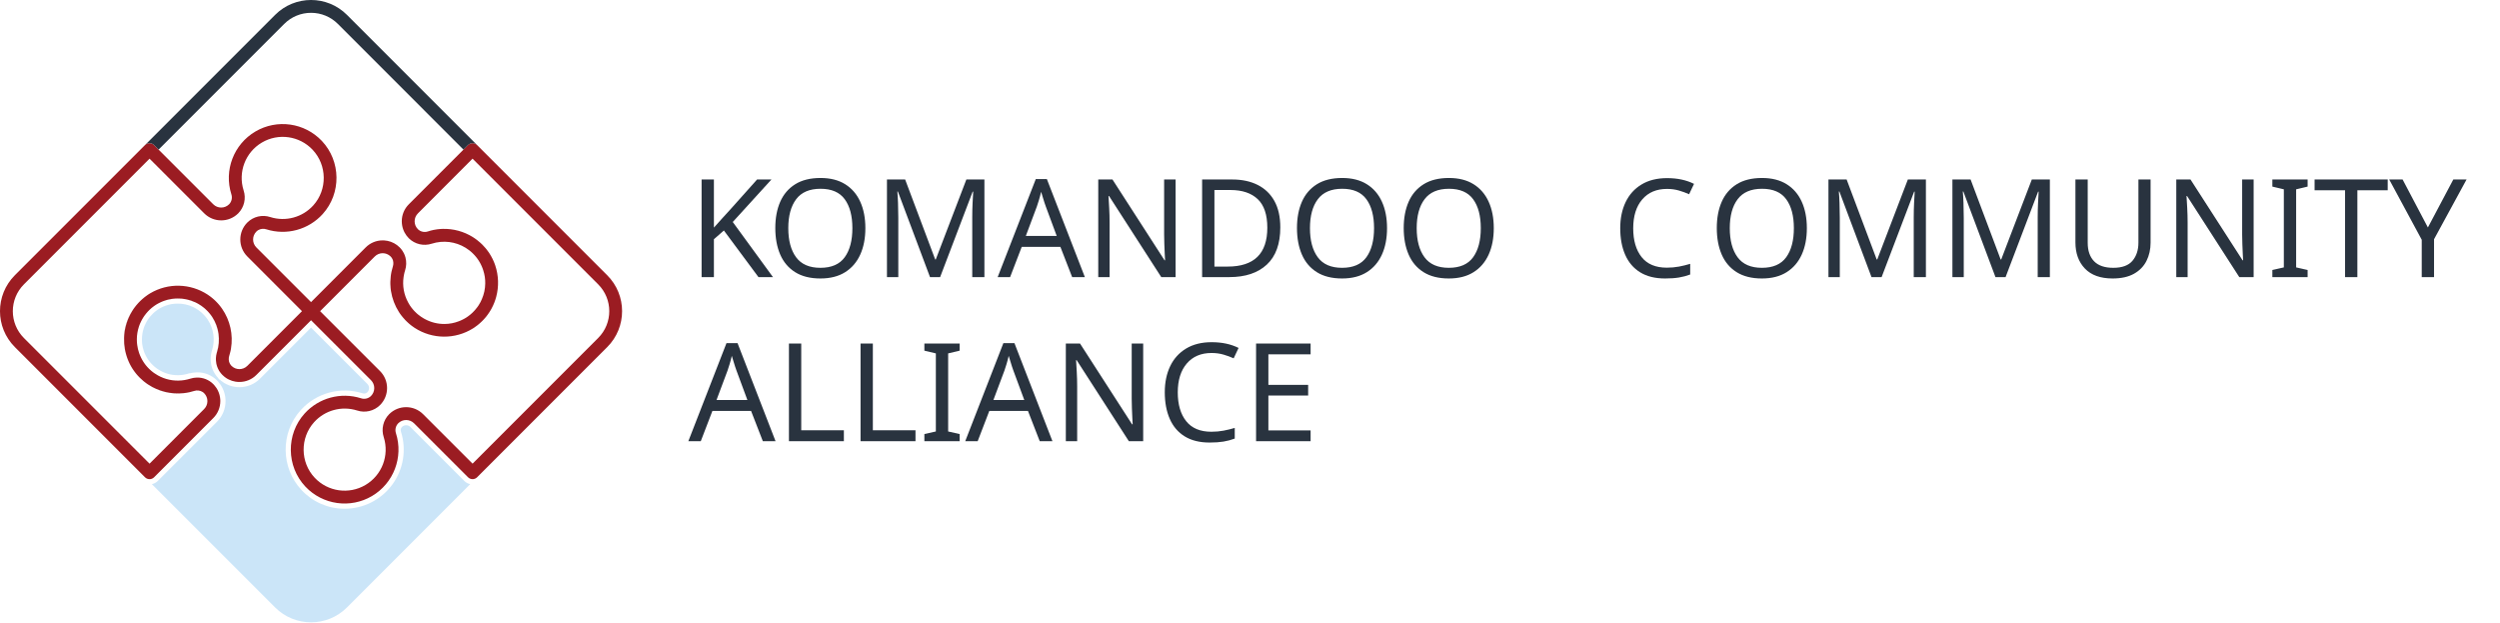
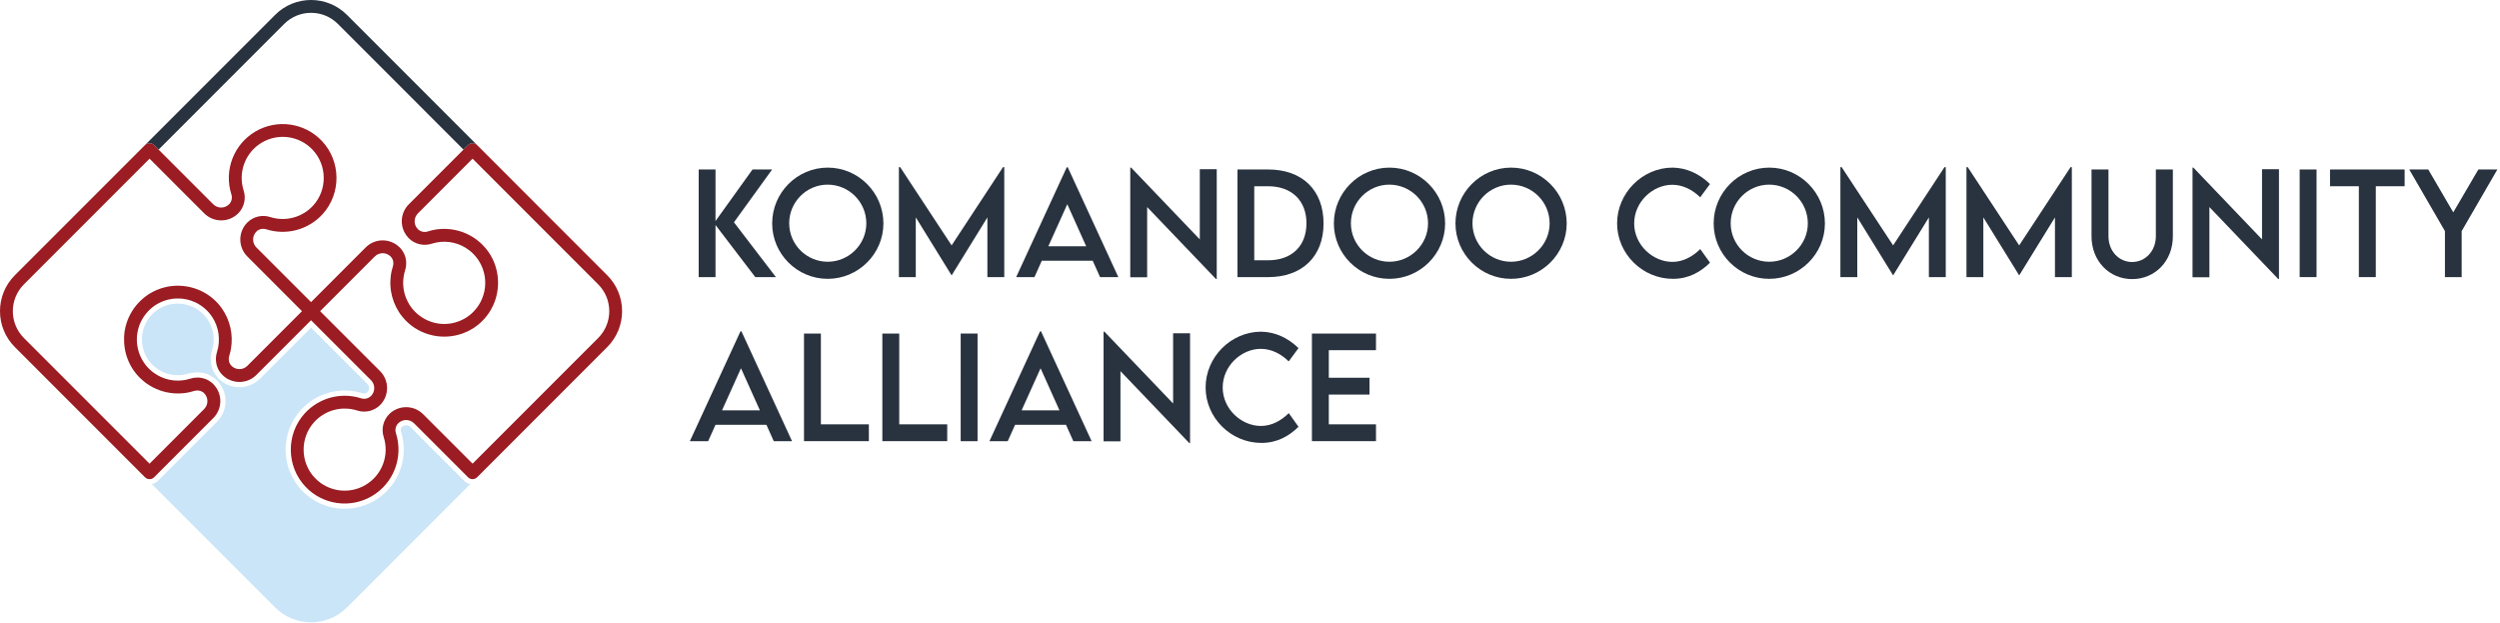
<svg xmlns="http://www.w3.org/2000/svg" id="Layer_2" data-name="Layer 2" viewBox="0 0 4795.76 1193.82">
  <defs>
-     <style>.cls-1{fill:#cbe5f8;}.cls-2{fill:#2a333f;}.cls-3{fill:#ed1c24;}.cls-4{fill:#9b1c22;}.cls-5,.cls-6{fill:#29333f;}.cls-6{font-size:262.28px;font-family:LEMONMILKProFTR-Regular, LEMON MILK Pro FTR;}.cls-7{letter-spacing:-0.07em;}.cls-8{letter-spacing:-0.03em;}</style>
+     <style>.cls-1{fill:#cbe5f8;}.cls-2{fill:#2a333f;}.cls-3{fill:#ed1c24;}.cls-4{fill:#9b1c22;}.cls-5{fill:#29333f;}</style>
  </defs>
  <path class="cls-1" d="M891.11,922.62l-8.69-8.69-94.9-94.85a11,11,0,0,0-8-3.36h0a11.33,11.33,0,0,0-8.14,3.33,8.87,8.87,0,0,0-1.89,9.1,113.45,113.45,0,0,1-108,147.79h-1.75a112.59,112.59,0,0,1-80.84-35.63c-40.25-42.72-41-110.23-1.67-153.71a113.78,113.78,0,0,1,118.64-32.12,8.85,8.85,0,0,0,9-1.87,11.5,11.5,0,0,0,0-16.27L596.92,628.47l-97.81,97.82a55.56,55.56,0,0,1-39.6,16.44h-.24c-1.12,0-2.29-.05-3.41-.11h-.27c-2.16-.17-3.84-.37-5.45-.64A54.81,54.81,0,0,1,434.7,737c-1.12-.53-2.19-1.12-3.17-1.68L429.17,734l-.12-.21-.65-.42c-1.22-.79-2.47-1.7-3.79-2.75-1-.77-1.9-1.56-2.82-2.39l-1.54-.41-1.49-2.56a51.89,51.89,0,0,1-5.72-7.19c-.69-1.06-1.25-2-1.73-2.85a15.27,15.27,0,0,1-1-1.76c-.44-.82-.85-1.64-1.22-2.45-.77-1.71-1.3-3-1.75-4.27-.55-1.55-1-3-1.31-4.31a36.78,36.78,0,0,1-.83-3.65,47.38,47.38,0,0,1-.81-6.86l-.08-1.78c0-1.32,0-2.52,0-3.72v-.17c.11-1.79.25-3.3.44-4.73.07-.65.16-1.2.23-1.62q.46-2.73,1.15-5.31c.22-.81.48-1.65.74-2.44a68.65,68.65,0,0,0-8-58.58c-.82-1.23-1.57-2.29-2.24-3.19-1-1.29-1.78-2.3-2.58-3.23l-.33-.4c-.3-.39-.75-.89-1.24-1.41l-.23-.26c-.4-.47-.9-1-1.43-1.52-1.24-1.28-2.34-2.36-3.42-3.34a7.7,7.7,0,0,1-.6-.54s0,0,0,0l-.07-.06c-.58-.5-1.15-1-1.69-1.46a70.63,70.63,0,0,0-9.72-6.71c-.94-.54-1.94-1.06-3-1.6l-2-1a67.22,67.22,0,0,0-30-6.4c-1.17,0-2,0-2.84.1h-.18c-.8.05-1.55.1-2.31.17l-.22,0c-.33,0-.67,0-.93.09l-.14,0-.35,0-1.91.35-.32-.08-.36.06-.3,0c-.7.11-1.44.23-2.19.4l-.29.05a61.43,61.43,0,0,0-8.85,2.4l-.39.14c-.51.16-1.05.35-1.61.56l-.51.19-.13,0-.06.09-2.95,1.16-.13.06-1.61.73-.54.27-.47.23c-1,.46-1.89.91-2.71,1.39l-.31.17c-.82.44-1.68.94-2.87,1.68l-2.27,1.49a11.85,11.85,0,0,0-1.11.77l-.45.35a63.22,63.22,0,0,0-7,5.72,66.71,66.71,0,0,0-5.69,6.07l-.11.13c-.79.92-1.62,2-2.61,3.3-.45.62-.87,1.18-1.2,1.69l-.08.12c-.41.6-.82,1.23-1.2,1.84l-.06.08a65.22,65.22,0,0,0-4.29,7.91v0l-.24.89-.55.82c-.06.15-.13.3-.19.44l-.18.47c-.24.56-.48,1.13-.69,1.7l-.44,1.22c-.23.63-.47,1.3-.67,1.94a68.91,68.91,0,0,0-3.38,20.43c0,1,0,2.1,0,3.09v.45c0,.7.07,1.53.15,2.4l0,.65a2.67,2.67,0,0,0,0,.6l.11.6,0,.61a18.41,18.41,0,0,0,.24,1.87l.07.42a61,61,0,0,0,2.91,12.27l.09.27c.17.54.41,1.18.67,1.87l.28.78a14.23,14.23,0,0,0,.83,2l.23.45.18.47a23.59,23.59,0,0,0,1.12,2.41l.26.53c.36.79.8,1.63,1.33,2.56l.14.26c.64,1.18,1.34,2.35,2.08,3.47l.17.26a15.07,15.07,0,0,0,.87,1.3l.38.54c.35.53.71,1,1.11,1.59l.15.21c.47.65,1,1.3,1.49,1.92l.18.21c.77,1,1.66,2,2.59,3,.8.88,1.48,1.59,2.1,2.18l1.73,1.69c.4.38.8.77,1.24,1.14l.12.11c.42.37.84.75,1.26,1.09l.24.2c.81.7,1.56,1.31,2.31,1.87l.23.18c.58.47,1.11.87,1.64,1.22l2.07,1.45c1.42.95,2.87,1.83,4.32,2.62l.1.06a67.59,67.59,0,0,0,39.89,8.53h.17c1.37-.11,2.83-.3,4.75-.63l.1,0c1.82-.29,3.25-.58,4.51-.9l.26-.07c.91-.2,1.85-.45,2.85-.73l2.11-.65.78-.24L365,716l.14,0c1.14-.29,2.28-.55,3.42-.77l.14,0c.76-.14,1.56-.26,2.32-.37a57.23,57.23,0,0,1,6.4-.58h.2a52.79,52.79,0,0,1,38.74,15.44l1,1.07,1,1,.14.16a62.44,62.44,0,0,1,4.8,6.18c.55.78,1.09,1.64,1.66,2.62.75,1.24,1.43,2.48,2.08,3.79a55.23,55.23,0,0,1,5.7,22c.05.85.06,1.7.08,2.55v.27a55.71,55.71,0,0,1-16.43,39.7L311.47,913.94l-8.7,8.72a22.24,22.24,0,0,1-11.36,6.06L528,1165.31a97.55,97.55,0,0,0,137.83,0L902.43,928.73A22.09,22.09,0,0,1,891.11,922.62Z" />
  <path class="cls-2" d="M284.4,737.6a102.53,102.53,0,0,0,68.2,16.53A104.47,104.47,0,0,1,284.4,737.6Zm159.74-35.84s.06.06.1.07c-.29-.3-.57-.59-.85-.92A7,7,0,0,0,444.14,701.76Zm-2.89-3.87a16.36,16.36,0,0,1-1.4-3.32A18,18,0,0,0,441.25,697.89Zm-1.75-4.47a22.21,22.21,0,0,1-.51-3.67A16.82,16.82,0,0,0,439.5,693.42Zm-.51-3.67a22.42,22.42,0,0,1,.14-3.64A14.81,14.81,0,0,0,439,689.75Zm.16-3.74a22.58,22.58,0,0,1,.74-3.3A18.17,18.17,0,0,0,439.15,686Zm-22.73-10.79c-.21.64-.39,1.32-.57,2,.18-.64.39-1.31.6-1.95a78.8,78.8,0,0,0-9.17-67.15A79.77,79.77,0,0,1,416.42,675.22ZM237.94,649.83A102.69,102.69,0,0,0,240,671.22c-.15-.8-.3-1.6-.43-2.43a99.91,99.91,0,0,1-1.4-20.72,23.43,23.43,0,0,1,.12-2.77c.06-1,.11-2,.2-3s.19-1.92.3-2.87.19-1.81.32-2.72.23-1.54.36-2.31c.16-1.12.39-2.26.63-3.4s.45-2.24.72-3.37a102,102,0,0,1,12.78-31A102,102,0,0,0,237.94,649.83Zm2.3,22.68c.09.49.21,1,.3,1.46s.26,1.09.4,1.64c-.25-.92-.43-1.85-.63-2.78-.11-.54-.21-1.08-.32-1.61,0,.2.07.4.11.59S240.19,672.28,240.24,672.51Zm100-100c-1.17,0-2.3,0-3.46.13-.88.06-1.77.11-2.67.2a19.92,19.92,0,0,0-2.18.25.46.46,0,0,0-.3,0c-.86.1-1.72.19-2.61.36s-1.86.3-2.83.51-1.9.44-2.8.67a80,80,0,0,1,51.39,5.25A77.59,77.59,0,0,0,340.24,572.53ZM284.4,737.6a102.53,102.53,0,0,0,68.2,16.53A104.47,104.47,0,0,1,284.4,737.6Zm159.74-35.84s.06.06.1.07c-.29-.3-.57-.59-.85-.92A7,7,0,0,0,444.14,701.76Zm-2.89-3.87a16.36,16.36,0,0,1-1.4-3.32A18,18,0,0,0,441.25,697.89Zm-1.75-4.47a22.21,22.21,0,0,1-.51-3.67A16.82,16.82,0,0,0,439.5,693.42Zm-.51-3.67a22.42,22.42,0,0,1,.14-3.64A14.81,14.81,0,0,0,439,689.75Zm.16-3.74a22.58,22.58,0,0,1,.74-3.3A18.17,18.17,0,0,0,439.15,686ZM237.94,649.83A102.69,102.69,0,0,0,240,671.22c-.15-.8-.3-1.6-.43-2.43a99.91,99.91,0,0,1-1.4-20.72,23.43,23.43,0,0,1,.12-2.77c.06-1,.11-2,.2-3s.19-1.92.3-2.87.19-1.81.32-2.72.23-1.54.36-2.31c.16-1.12.39-2.26.63-3.4s.45-2.24.72-3.37a102,102,0,0,1,12.78-31A102,102,0,0,0,237.94,649.83Zm2.3,22.68c.09.49.21,1,.3,1.46s.26,1.09.4,1.64c-.25-.92-.43-1.85-.63-2.78-.11-.54-.21-1.08-.32-1.61,0,.2.07.4.11.59S240.19,672.28,240.24,672.51Z" />
  <path class="cls-3" d="M240.94,675.61c-.27-1-.47-2.06-.7-3.1.09.49.21,1,.3,1.46S240.8,675.06,240.94,675.61Z" />
  <path class="cls-4" d="M898.17,278.26,889.46,287,784.57,391.88a45.79,45.79,0,0,0-13.51,32.61c0,1.53.09,3.08.23,4.57A45.66,45.66,0,0,0,775.87,445c.22.42.41.8.63,1.19a45.83,45.83,0,0,0,8,10.81s0,0,.05.09a43.46,43.46,0,0,0,44,10.38,81.64,81.64,0,0,1,8.26-2.16.13.13,0,0,0,.08,0,78.26,78.26,0,0,1,63.6,14.81c.76.57,1.5,1.17,2.22,1.77s1.49,1.23,2.19,1.89,1.41,1.25,2.1,2a15.13,15.13,0,0,1,1.15,1.11.76.76,0,0,1,.11.14c.93.9,1.81,1.83,2.65,2.75,1,1.14,2,2.28,2.94,3.44.72.85,1.39,1.72,2,2.62s1.19,1.67,1.76,2.51c.38.5.74,1.07,1.09,1.64.91,1.37,1.77,2.8,2.54,4.25.65,1.12,1.25,2.26,1.78,3.42a34.08,34.08,0,0,1,1.61,3.49,22.76,22.76,0,0,1,1.45,3.56c.32.85.65,1.67.89,2.53a13.06,13.06,0,0,1,.47,1.51,75.3,75.3,0,0,1,3.76,25,77.29,77.29,0,0,1-6.43,30,34.71,34.71,0,0,1-1.57,3.4c-.3.72-.68,1.46-1,2.16a67.65,67.65,0,0,1-3.58,6.14c-.63,1-1.28,1.95-2,2.93-.31.46-.64.88-1,1.3-1.08,1.46-2.23,2.9-3.4,4.26-.59.72-1.21,1.39-1.83,2.06q-1.85,2-3.89,4a74.92,74.92,0,0,1-8,6.62,20.12,20.12,0,0,1-2.1,1.47l-2.13,1.4c-1.18.74-2.35,1.44-3.58,2.1s-2.34,1.26-3.54,1.81a31.71,31.71,0,0,1-3.25,1.5l-.17.1a33.93,33.93,0,0,1-3.5,1.39,76.45,76.45,0,0,1-26.67,5.09A77.78,77.78,0,0,1,815.26,612L813,610.74a80.51,80.51,0,0,1-10.78-7.48c-.53-.47-1.09-1-1.66-1.43-.27-.21-.49-.46-.76-.67-1.38-1.25-2.71-2.55-4-3.88-.63-.64-1.25-1.31-1.87-2s-1.24-1.35-1.8-2.09c-1-1.13-1.89-2.32-2.79-3.47s-1.62-2.25-2.41-3.38-1.38-2.15-2-3.27c-.58-1-1.12-1.94-1.66-2.92a77.81,77.81,0,0,1-8.76-48.7c.17-1.3.39-2.55.63-3.83a72.89,72.89,0,0,1,2.27-9,44,44,0,0,0,.73-24.63,41.31,41.31,0,0,0-2.88-7.83,40.09,40.09,0,0,0-2.84-4.91q-1.29-1.94-2.8-3.81c-.84-1-1.68-1.91-2.6-2.81,0,0-.06-.05-.08-.1A45.63,45.63,0,0,0,743.54,462a50,50,0,0,0-6-.77c-1-.1-2-.11-3.11-.11a45.73,45.73,0,0,0-32.59,13.48L596.93,579.53,492,474.64a21.5,21.5,0,0,1,0-30.4.1.1,0,0,1,.05-.06,19.46,19.46,0,0,1,1.84-1.58c.32-.24.64-.49,1-.72a10.12,10.12,0,0,1,1-.6,19,19,0,0,1,15.19-1.39,103.7,103.7,0,0,0,108.28-29.38c35.83-39.7,35.08-101.28-1.69-140.15A103.4,103.4,0,0,0,444,372.72a18.93,18.93,0,0,1-4.33,19.16.17.17,0,0,0-.1.08,21.51,21.51,0,0,1-30.3-.07L304.36,287l-8.7-8.7a12,12,0,0,0-8.68-3.6,12.22,12.22,0,0,0-8.72,3.6L28.51,528a97.49,97.49,0,0,0,0,137.81L278.29,915.6a12.34,12.34,0,0,0,17.4,0l8.71-8.73L409.28,802a45.71,45.71,0,0,0,13.51-32.6c0-.77,0-1.54-.07-2.32A45.27,45.27,0,0,0,418.06,749c-.55-1.1-1.11-2.12-1.74-3.16-.4-.69-.83-1.39-1.28-2a49.31,49.31,0,0,0-4.06-5.24c-.53-.58-1.05-1.12-1.59-1.66a1.71,1.71,0,0,0-.11-.14,43,43,0,0,0-31.45-12.51,47,47,0,0,0-5.38.49c-.64.09-1.32.19-2,.31a52.49,52.49,0,0,0-5.19,1.3,0,0,0,0,1-.05,0c-1.87.59-3.72,1.11-5.62,1.55s-3.64.81-5.43,1.09-3.76.6-5.66.75A77.79,77.79,0,0,1,302.77,720a72.9,72.9,0,0,1-7.13-4.5l0,0c-.8-.54-1.55-1.11-2.3-1.71-1-.73-1.9-1.49-2.82-2.28-.53-.44-1.06-.91-1.59-1.38-.74-.63-1.4-1.28-2.1-1.94-.41-.37-.79-.72-1.16-1.11,0,0-.09-.1-.11-.14-.9-.86-1.78-1.79-2.65-2.75-1-1.14-2-2.29-2.94-3.45-.71-.84-1.39-1.72-2-2.61-.5-.69-1-1.36-1.44-2.07a24.53,24.53,0,0,1-1.41-2.09c-.91-1.37-1.76-2.8-2.54-4.24-.65-1.12-1.25-2.27-1.78-3.43a32.22,32.22,0,0,1-1.61-3.49,23.66,23.66,0,0,1-1.45-3.55c-.32-.85-.66-1.75-.94-2.62a71.24,71.24,0,0,1-3.38-14.27,27.37,27.37,0,0,1-.37-3,13.82,13.82,0,0,1-.2-2.24c-.09-1.05-.17-2.09-.18-3.15-.06-1.25-.06-2.49-.05-3.76a78.64,78.64,0,0,1,3.84-23.29c.25-.77.53-1.57.81-2.33.14-.4.29-.83.44-1.23.27-.73.57-1.45.87-2.17.14-.4.32-.79.5-1.18a4.29,4.29,0,0,1,.4-.84,6.15,6.15,0,0,1,.38-.88,73.71,73.71,0,0,1,5-9.15c.45-.72.94-1.46,1.42-2.17s1-1.44,1.52-2.14c1-1.31,2-2.6,3-3.85a78.73,78.73,0,0,1,6.52-7,73.54,73.54,0,0,1,8-6.62,22,22,0,0,1,2.11-1.48l2.12-1.4c1.18-.73,2.35-1.44,3.58-2.09s2.34-1.27,3.55-1.82c1.06-.55,2.14-1.06,3.24-1.5.06-.09.1-.12.17-.1a36.52,36.52,0,0,1,3.51-1.39c.77-.3,1.53-.57,2.29-.8A69.44,69.44,0,0,1,326.19,574c1-.21,1.89-.37,2.83-.51s1.75-.26,2.61-.36a.46.46,0,0,1,.3,0,19.92,19.92,0,0,1,2.18-.25c.9-.09,1.79-.14,2.67-.2,1.16-.09,2.29-.11,3.46-.13a77.59,77.59,0,0,1,34.54,7.4l2.06,1c1.19.61,2.37,1.22,3.53,1.89a80.28,80.28,0,0,1,11.24,7.78c.53.47,1.1.95,1.66,1.43.27.22.5.46.77.68,1.37,1.24,2.7,2.54,4,3.87.63.64,1.26,1.28,1.87,2s1.24,1.35,1.81,2.09c1.05,1.23,2,2.47,3,3.75s1.75,2.44,2.58,3.68a78.8,78.8,0,0,1,9.17,67.15c-.21.64-.42,1.31-.6,1.95-.38,1.43-.69,2.87-.94,4.34a10.8,10.8,0,0,0-.16,1.16c-.2,1.4-.32,2.79-.4,4.19,0,1,0,1.91,0,2.87,0,.59,0,1.18.07,1.77a39.37,39.37,0,0,0,.66,5.53c.16.91.38,1.85.64,2.79.33,1.22.67,2.4,1.08,3.57s.91,2.31,1.41,3.43c.35.75.73,1.51,1.12,2.23a6.59,6.59,0,0,0,.58,1.07c.44.81.95,1.63,1.46,2.43a43.35,43.35,0,0,0,5.4,6.61s0,.05.06.06l.09.09a48.29,48.29,0,0,0,3.94,3.5c1,.76,2,1.5,3,2.19.83.55,1.67,1.1,2.52,1.59,0,0,0,0,.06,0,.85.48,1.74,1,2.61,1.39a44.63,44.63,0,0,0,12.74,4.07c1.5.25,3,.41,4.56.53,1,.05,2.05.07,3.07.09A45.66,45.66,0,0,0,492,719.22L596.92,614.33l115,114.93a21.5,21.5,0,0,1,0,30.4A18.77,18.77,0,0,1,692.73,764a103.76,103.76,0,0,0-108.19,29.3c-35.85,39.65-35.19,101.18,1.52,140.14A103.43,103.43,0,0,0,759.89,831.18,18.79,18.79,0,0,1,764.23,812a21.49,21.49,0,0,1,30.36,0l94.9,94.85,8.71,8.71a12.29,12.29,0,0,0,17.4,0l249.7-249.73a97.47,97.47,0,0,0,0-137.83L915.57,278.26A12.3,12.3,0,0,0,898.17,278.26ZM474.64,701.82a21.52,21.52,0,0,1-30.38,0l0,0s-.06-.06-.1-.07a7,7,0,0,1-.75-.85,20.61,20.61,0,0,1-2.14-3,16.36,16.36,0,0,1-1.4-3.32c-.13-.36-.24-.75-.35-1.15a16.82,16.82,0,0,1-.51-3.67,14.81,14.81,0,0,1,.14-3.64.06.06,0,0,0,0-.1,18.17,18.17,0,0,1,.74-3.3c.86-2.68,1.59-5.4,2.21-8.11.22-1,.44-1.92.63-2.89s.35-1.83.52-2.77a104.34,104.34,0,0,0-17.07-76.77c-1.09-1.53-2.2-3.06-3.37-4.54-.81-1.06-1.66-2.09-2.52-3.11-.69-.81-1.39-1.61-2.09-2.39s-1.41-1.54-2.12-2.27c-.93-1-1.91-2-2.89-2.93s-1.77-1.67-2.68-2.5l-2.33-2c-.8-.69-1.61-1.34-2.39-1.95s-1.63-1.28-2.44-1.9c-1.64-1.24-3.29-2.41-5-3.52a104.18,104.18,0,0,0-109.93-2.54c-.81.47-1.6.95-2.39,1.46l-2.38,1.55c-1.87,1.25-3.71,2.58-5.5,4-.69.55-1.34,1.06-2,1.62-.41.32-.79.62-1.17,1l-1.83,1.54c-1,.84-1.87,1.69-2.8,2.57-.4.4-.82.76-1.22,1.16-.73.68-1.43,1.4-2.15,2.16-.6.6-1.16,1.22-1.72,1.83-.83.91-1.61,1.79-2.4,2.71-.63.7-1.22,1.42-1.81,2.13-.93,1.14-1.82,2.28-2.67,3.44-.56.72-1.08,1.45-1.62,2.22-.28.36-.52.74-.78,1.14-.83,1.2-1.63,2.44-2.4,3.69a102,102,0,0,0-12.78,31c-.27,1.13-.53,2.22-.72,3.37s-.47,2.28-.63,3.4c-.13.77-.26,1.54-.36,2.31s-.23,1.83-.32,2.72-.22,1.9-.3,2.87-.14,2-.2,3a23.43,23.43,0,0,0-.12,2.77,99.91,99.91,0,0,0,1.4,20.72c.16,1,.33,2,.54,3,.05.24.09.47.14.7.23,1,.43,2.08.7,3.1.17.7.34,1.44.52,2.14s.33,1.22.5,1.81c.24.86.49,1.69.74,2.53.3,1,.65,2.06,1,3.1.44,1.32.93,2.62,1.42,3.92.58,1.5,1.21,3,1.84,4.42s1.33,2.91,2,4.33,1.59,3,2.43,4.55,1.84,3.18,2.84,4.73a1,1,0,0,0,.14.18c.41.62.79,1.23,1.22,1.82.64,1,1.3,2,2,2.87.82,1.13,1.65,2.26,2.53,3.33.56.74,1.14,1.44,1.74,2.18.89,1,1.78,2.08,2.71,3.09s2.14,2.32,3.26,3.43c.11.13.27.25.37.39,2.3,2.29,4.67,4.45,7.15,6.5.86.7,1.7,1.36,2.55,2,1.1.91,2.25,1.77,3.42,2.59,1,.67,2,1.38,3,2.05a104.47,104.47,0,0,0,68.2,16.53,0,0,0,0,1,0,0c1.83-.19,3.65-.44,5.48-.75,0,0,0,0,.07,0,1.8-.32,3.6-.64,5.38-1,3.05-.67,6.11-1.49,9.14-2.46a19.07,19.07,0,0,1,16.35,2,13.62,13.62,0,0,1,1.84,1.41c.29.26.59.52.87.82,0,0,.06,0,.1.06a21.5,21.5,0,0,1,0,30.4L287,889.46l-241.06-241a72.84,72.84,0,0,1,0-103L287,304.39l104.93,104.9a46.19,46.19,0,0,0,65.21,0l.14-.14a43.41,43.41,0,0,0,10.24-43.9,78.79,78.79,0,0,1,132.37-78c28,29.65,28.6,76.55,1.32,106.78a79.1,79.1,0,0,1-82.53,22.38,43.32,43.32,0,0,0-44,10.41s-.05.06-.1.09a46.11,46.11,0,0,0,.1,65.12L579.52,596.92Zm673.27-156.41a72.86,72.86,0,0,1,0,103l-241,241L812,794.57a46.11,46.11,0,0,0-65.21,0,43.45,43.45,0,0,0-10.38,44A78.8,78.8,0,0,1,604,916.53c-28-29.66-28.46-76.54-1.15-106.72a79.13,79.13,0,0,1,82.48-22.36,43.25,43.25,0,0,0,44-10.38,46.15,46.15,0,0,0,0-65.21L614.33,596.93,719.22,492a21.52,21.52,0,0,1,30.4,0,.16.16,0,0,1,.06.05,16.92,16.92,0,0,1,3.44,4.93,14.67,14.67,0,0,1,.91,2.21,8.32,8.32,0,0,1,.33,1.21,16.3,16.3,0,0,1,.51,3.64,19.62,19.62,0,0,1-.91,7.07q-1.37,4.27-2.32,8.66c-.23,1-.46,2-.66,3-.2,1.19-.41,2.37-.62,3.55s-.34,2.35-.47,3.55a104.49,104.49,0,0,0-.77,10.61c0,1.45,0,2.91,0,4.36,0,2.53.21,5.08.45,7.59.08,1,.21,2.06.34,3.07s.26,1.89.4,2.84a105.05,105.05,0,0,0,15.29,40.25c.68,1.09,1.39,2.12,2.13,3.19s1.73,2.36,2.61,3.54,2,2.46,3,3.68c1.43,1.73,2.94,3.41,4.5,5.07a4.23,4.23,0,0,1,.63.64c.75.74,1.49,1.49,2.25,2.2s1.74,1.67,2.65,2.49l2.32,2.05c.8.68,1.61,1.34,2.39,1.95s1.63,1.27,2.45,1.89c1.63,1.24,3.28,2.41,5,3.52a104.19,104.19,0,0,0,112.31,1.08l2.38-1.55c1.87-1.25,3.72-2.57,5.51-4,.69-.54,1.34-1.06,2-1.61.42-.33.79-.63,1.17-1,.62-.53,1.22-1,1.83-1.55,1-.84,1.88-1.68,2.8-2.56.4-.41.83-.76,1.23-1.17.72-.68,1.43-1.4,2.14-2.15s1.16-1.22,1.73-1.83c.82-.91,1.61-1.79,2.4-2.71.62-.71,1.22-1.42,1.81-2.14q1.69-2.06,3.19-4.17c1.16-1.61,2.3-3.28,3.37-4.95a1.1,1.1,0,0,0,.14-.26c.68-1.05,1.36-2.11,2-3.18a9.34,9.34,0,0,0,.53-.91c.55-1,1.06-1.91,1.56-2.83a102.45,102.45,0,0,0,8.62-21.83,104.88,104.88,0,0,0-1.91-60.54c-.41-1.31-.9-2.61-1.4-3.87s-1.09-2.73-1.67-4.09c-.73-1.65-1.49-3.28-2.27-4.87-.05-.08-.06-.16-.12-.21-.74-1.47-1.51-2.92-2.33-4.38l-.2-.34c-.88-1.58-1.83-3.19-2.84-4.73-.53-.87-1.11-1.72-1.71-2.61a1.77,1.77,0,0,0-.32-.41c-1.17-1.77-2.4-3.41-3.71-5-.71-.88-1.39-1.75-2.14-2.61-1.63-1.93-3.32-3.8-5.13-5.6a4.08,4.08,0,0,0-.39-.43l-.43-.44-.78-.76c-.26-.25-.51-.53-.78-.75-.9-.86-1.83-1.73-2.77-2.56-1.89-1.67-3.82-3.28-5.78-4.79a1.31,1.31,0,0,0-.27-.22c-1.37-1-2.7-2-4.13-3-1.23-.84-2.46-1.68-3.71-2.45a104,104,0,0,0-58.07-15.75c-1.47.05-2.9.1-4.36.22-1.66.1-3.31.28-5,.49a9.1,9.1,0,0,0-1.39.17c-2.19.29-4.36.65-6.55,1.09A101.9,101.9,0,0,0,821.14,444a0,0,0,0,0,0,0,23.64,23.64,0,0,1-2.31.58c-.26,0-.57.11-.88.17a19.42,19.42,0,0,1-2.42.19,18.37,18.37,0,0,1-11.71-3.69,22.48,22.48,0,0,1-1.8-1.57v0a21.13,21.13,0,0,1-6.31-15.19,21.8,21.8,0,0,1,1.63-8.23,19.51,19.51,0,0,1,2-3.66,21.81,21.81,0,0,1,2.7-3.28L906.86,304.36Z" />
  <path class="cls-5" d="M596.92,24.61a72.4,72.4,0,0,1,51.49,21.3L889.46,287l8.71-8.69a12.3,12.3,0,0,1,17.4,0L665.82,28.51a97.49,97.49,0,0,0-137.81,0L278.26,278.29a12.22,12.22,0,0,1,8.72-3.6,12,12,0,0,1,8.68,3.6l8.7,8.7,241-241A72.36,72.36,0,0,1,596.92,24.61Z" />
-   <text class="cls-6" transform="translate(1320.99 531.57)">
-     <tspan class="cls-7">K</tspan>
-     <tspan x="150.87" y="0">OMANDOO </tspan>
-     <tspan class="cls-8" x="1772.34" y="0">C</tspan>
-     <tspan x="1957.66" y="0">OMMUNITY</tspan>
-     <tspan x="0" y="314.74">ALLIANCE</tspan>
-   </text>
+   <path class="cls-5" d="M1449.44,531.57l-76.32-99.89v99.89h-32.28V325.12h32.28V424l71-98.87h37.65l-73.26,101.31L1489,531.57Z" />
+   <path class="cls-5" d="M1481.85,428.6c0-58.91,47.89-107.06,106.68-107.06s106.81,48.15,106.81,107.06c0,58.4-48.16,106.3-106.94,106.3S1481.85,487,1481.85,428.6Zm180.7-.25a74.36,74.36,0,0,0-74.15-74.15c-40.73,0-73.9,33.29-73.9,74.15a74,74,0,0,0,73.9,73.76C1629.12,502.11,1662.55,468.94,1662.55,428.35Z" />
+   <path class="cls-5" d="M1927.27,320.64V531.57h-32.4V417.08l-68.52,111h-.26L1757.45,417V531.57h-32.4V320.64h2.43l98.74,150.1,98.61-150.1Z" />
+   <path class="cls-5" d="M2097,500.19h-97.72l-14.08,31.38h-35.09l97.07-210.67h1.92l97.08,210.67h-35.09Zm-12.55-27.79-36.24-80.68-36.38,80.68Z" />
+   <path class="cls-5" d="M2335,324.61V535.15h-1.54l-132-137.93v134.6h-32.41V321.54h1.67l131.78,137.67V324.61Z" />
+   <path class="cls-5" d="M2540,428.6c0,63.4-40.85,103-106.42,103h-58.79V325.12h58.79C2499.1,325,2540,364.7,2540,428.6Zm-32.79-.13c0-43.79-28.43-71.2-73.76-71.2H2407v142h26.76C2478.86,499.29,2507.16,472,2507.16,428.47Z" />
+   <path class="cls-5" d="M2559.8,428.6c0-58.91,47.9-107.06,106.68-107.06s106.81,48.15,106.81,107.06c0,58.4-48.15,106.3-106.94,106.3S2559.8,487,2559.8,428.6Zm180.7-.25a74.35,74.35,0,0,0-74.15-74.15c-40.72,0-73.89,33.29-73.89,74.15a74,74,0,0,0,73.89,73.76C2707.08,502.11,2740.5,468.94,2740.5,428.35Z" />
+   <path class="cls-5" d="M2793.14,428.6c0-58.91,47.9-107.06,106.68-107.06s106.81,48.15,106.81,107.06c0,58.4-48.15,106.3-106.93,106.3S2793.14,487,2793.14,428.6Zm180.71-.25a74.36,74.36,0,0,0-74.15-74.15c-40.73,0-73.9,33.29-73.9,74.15a74,74,0,0,0,73.9,73.76C2940.42,502.11,2973.85,468.94,2973.85,428.35Z" />
+   <path class="cls-5" d="M3103.33,428.47c0-58.14,48.53-106.93,106.55-106.93,26.76.38,51.48,11.78,71.72,31.5l-18.83,25.49c-14.47-14.47-33.3-24.08-53.53-24.08-37.4,0-73.13,32.79-73.13,74.15,0,41.62,36.24,73.77,73.26,73.77,21.13,0,39.31-10.5,53.53-24.59l18.7,26.13c-17.81,17.54-40.47,31-71.21,31C3151.86,534.9,3103.33,486.74,3103.33,428.47Z" />
+   <path class="cls-5" d="M3288.64,428.6c0-58.91,47.9-107.06,106.68-107.06s106.81,48.15,106.81,107.06c0,58.4-48.15,106.3-106.94,106.3S3288.64,487,3288.64,428.6Zm180.7-.25a74.35,74.35,0,0,0-74.15-74.15c-40.72,0-73.89,33.29-73.89,74.15a74,74,0,0,0,73.89,73.76C3435.92,502.11,3469.34,468.94,3469.34,428.35Z" />
+   <path class="cls-5" d="M3734.06,320.64V531.57h-32.4V417.08l-68.51,111h-.26L3564.25,417V531.57h-32.41V320.64h2.44L3633,470.74l98.61-150.1Z" />
+   <path class="cls-5" d="M3976,320.64V531.57h-32.4V417.08l-68.51,111h-.26L3806.17,417V531.57h-32.4V320.64h2.43l98.74,150.1,98.61-150.1Z" />
+   <path class="cls-5" d="M4013.77,453.32V325.12h32.53V453.19c0,28.56,20.1,49.43,45.33,49.43s45.59-20.87,45.59-49.43V325.12h32.66v128.2c0,47.38-34.19,82.09-78.12,82.09S4013.77,500.7,4013.77,453.32Z" />
+   <path class="cls-5" d="M4373.51,324.61V535.15H4372l-132-137.93v134.6h-32.4V321.54h1.66L4341,459.21V324.61Z" />
+   <path class="cls-5" d="M4413.21,325.12h32.4V531.57h-32.4Z" />
+   <path class="cls-5" d="M4614.67,357.27h-55.33v174.3h-32.53V357.27h-55.32V325.12h143.18Z" />
+   <path class="cls-5" d="M4692,443.33,4623.5,325.12H4660l48,82.22,48.15-82.22h36.5l-68.52,118.21v88.24H4692Z" />
+   <path class="cls-5" d="M1470.83,814.93h-97.71L1359,846.31h-35.09L1421,635.64h1.92L1520,846.31h-35.09Zm-12.55-27.79L1422,706.46l-36.37,80.68Z" />
+   <path class="cls-5" d="M1667.42,814v32.27H1542.94V639.87h32.4V814Z" />
+   <path class="cls-5" d="M1817.77,814v32.27H1693.29V639.87h32.4V814Z" />
+   <path class="cls-5" d="M1843.64,639.87H1876V846.31h-32.4Z" />
+   <path class="cls-5" d="M2045.73,814.93H1948l-14.09,31.38h-35.09l97.07-210.67h1.92l97.08,210.67h-35.09Zm-12.55-27.79-36.24-80.68-36.37,80.68Z" />
+   <path class="cls-5" d="M2283.81,639.35V849.9h-1.53L2150.24,712v134.6h-32.4V636.28h1.66L2251.28,774V639.35Z" />
+   <path class="cls-5" d="M2313.65,743.22c0-58.15,48.54-106.94,106.56-106.94,26.76.38,51.48,11.78,71.71,31.51l-18.82,25.48c-14.47-14.47-33.3-24.08-53.53-24.08-37.4,0-73.13,32.79-73.13,74.15,0,41.63,36.24,73.77,73.25,73.77,21.13,0,39.32-10.5,53.54-24.59l18.69,26.13c-17.8,17.54-40.47,31-71.2,31C2362.19,849.64,2313.65,801.49,2313.65,743.22Z" />
+   <path class="cls-5" d="M2550.07,671.75v52.9h78.12v32.27h-78.12V814h90.54v32.27H2517.67V639.87h122.94v31.88Z" />
</svg>
